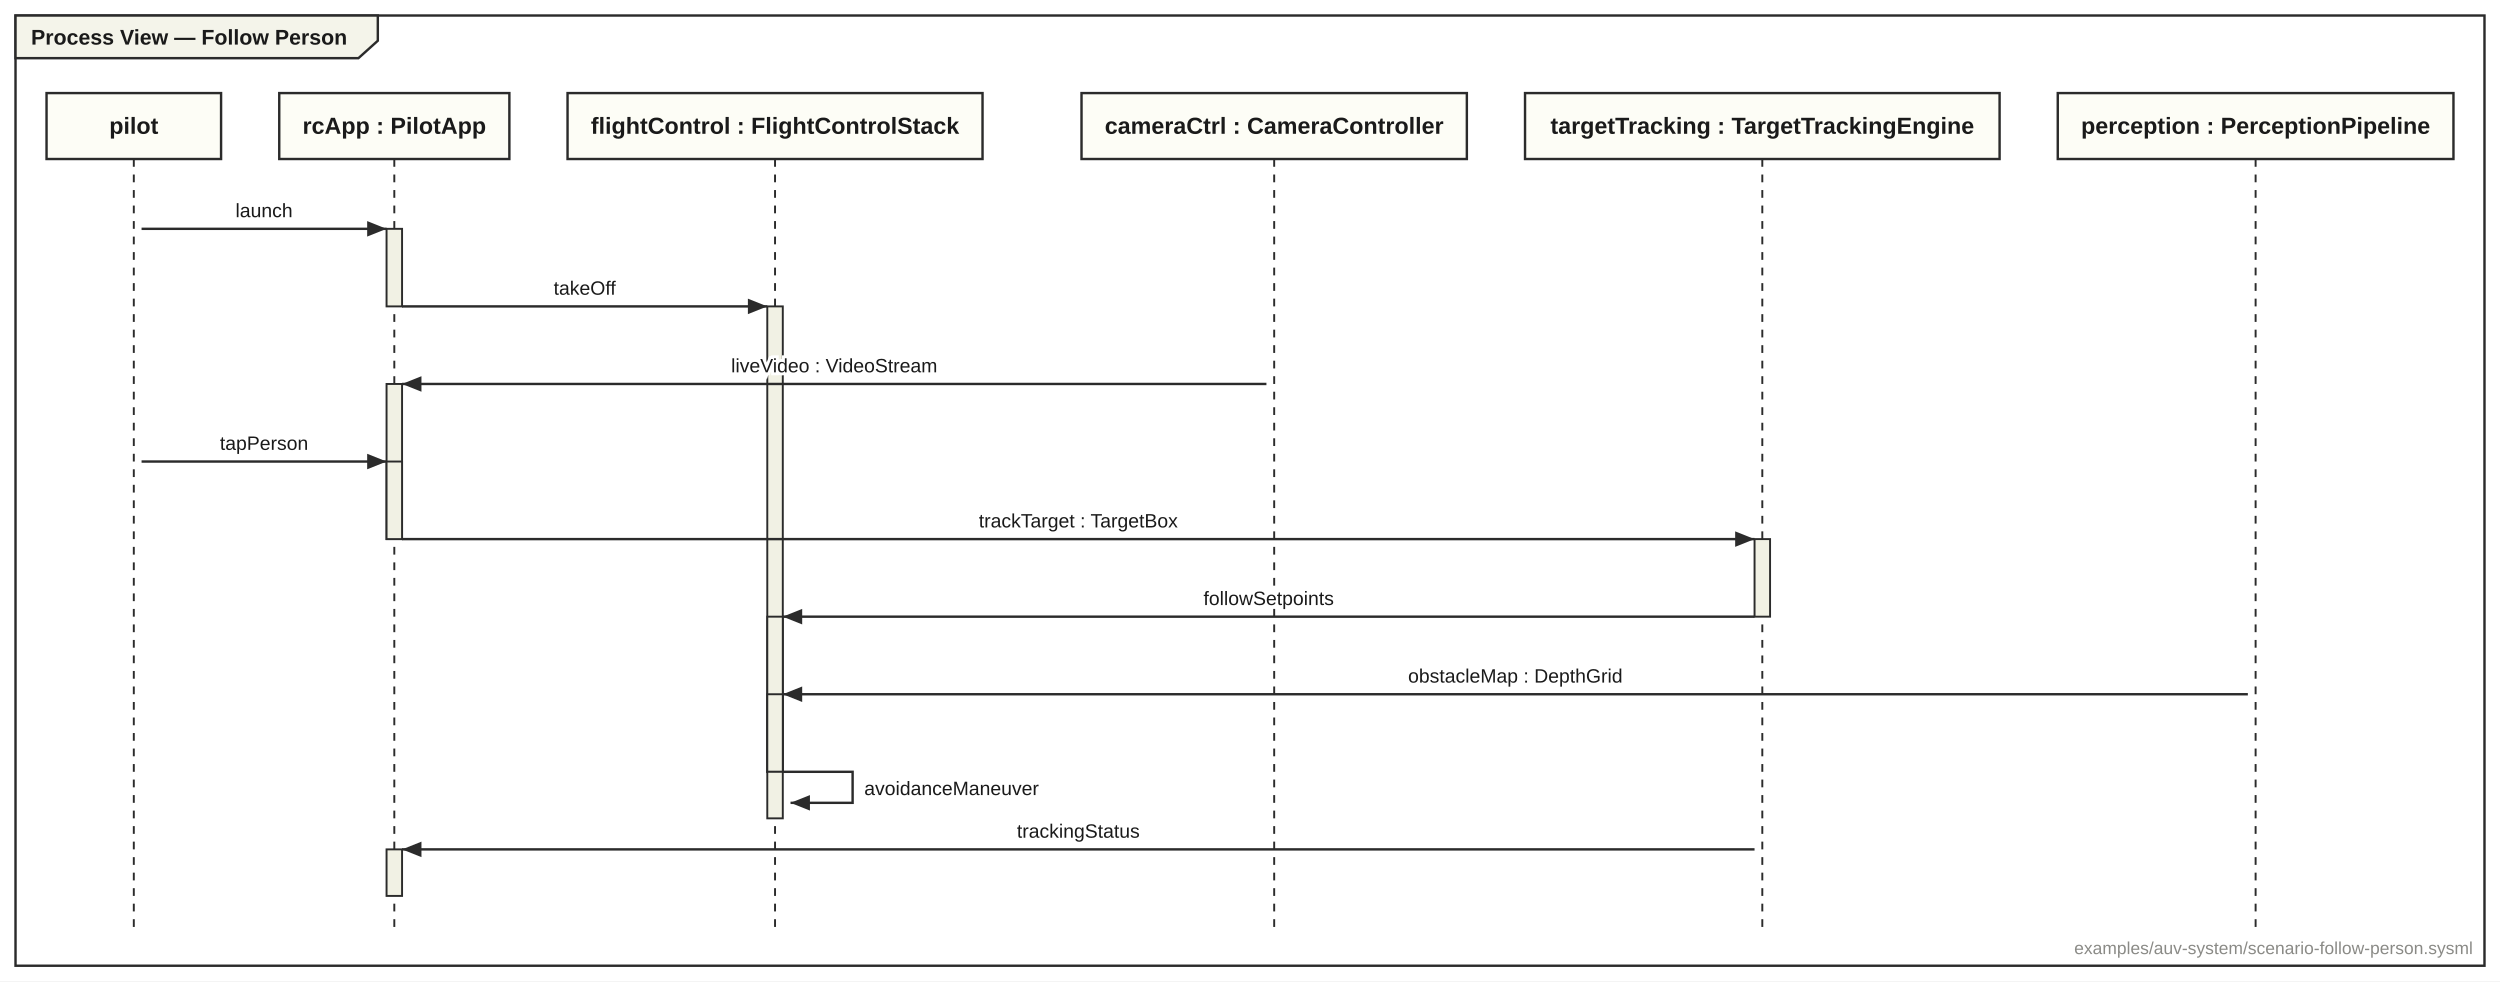
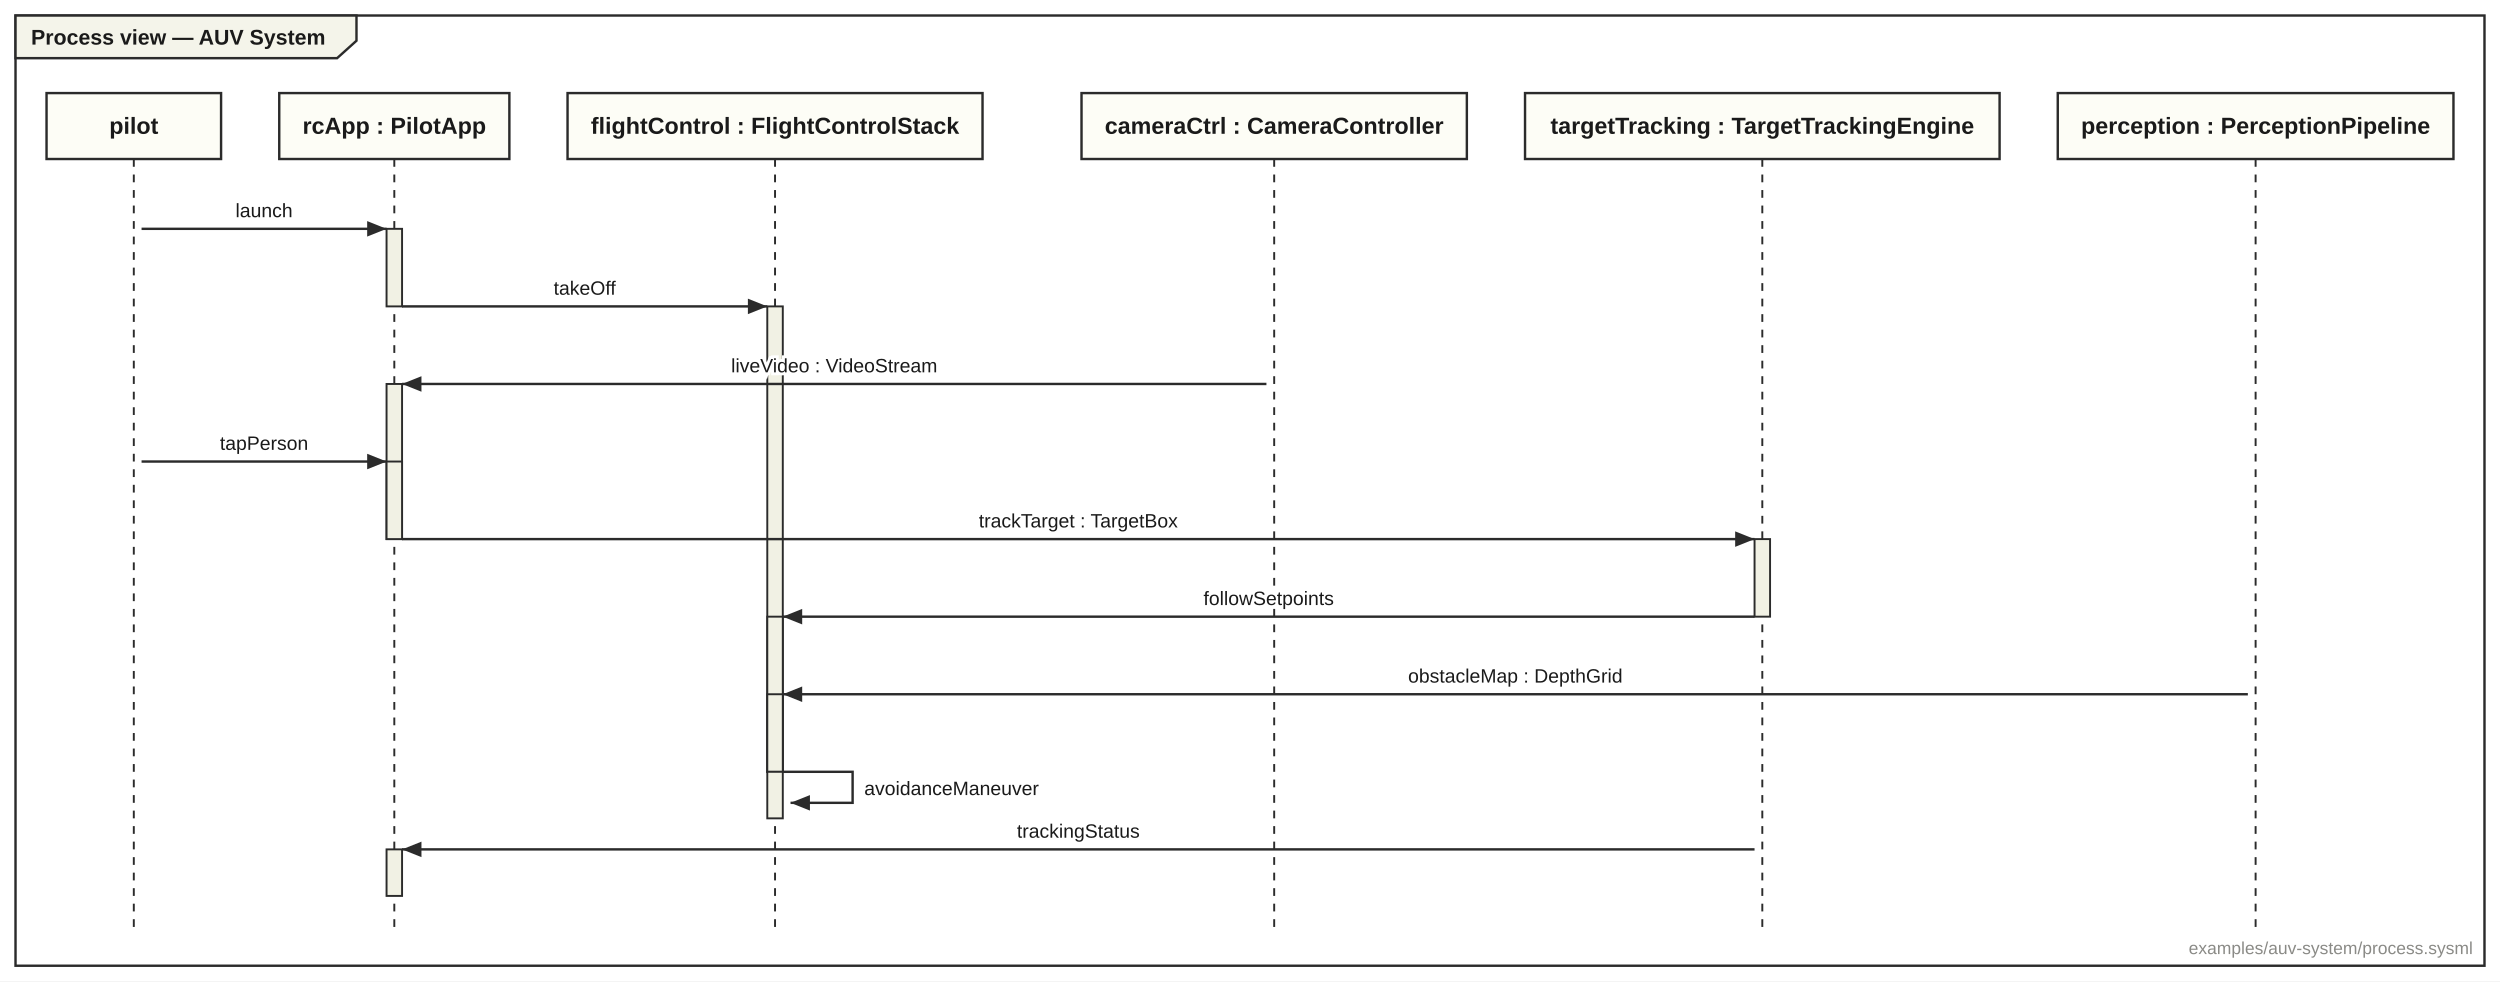
<svg xmlns="http://www.w3.org/2000/svg" width="1289.178" height="506" viewBox="0 0 1289.178 506" font-family="Arial, Helvetica, Segoe UI, sans-serif">
  <defs>
    <marker id="msgArrow" markerWidth="12" markerHeight="10" refX="10" refY="4" orient="auto" markerUnits="userSpaceOnUse">
      <path d="M0,0 L10,4 L0,8 z" fill="#2b2b2b" />
    </marker>
  </defs>
  <rect x="0" y="0" width="1289.178" height="506" fill="white" />
  <rect x="8" y="8" width="1273.178" height="490" fill="none" stroke="#2b2b2b" stroke-width="1.25" />
-   <path d="M8,8 L8,30 L184.829,30 L194.829,21 L194.829,8 Z" fill="#f4f4ea" stroke="#2b2b2b" stroke-width="1.25" />
-   <text x="16" y="23" font-size="11" font-weight="600" fill="#1a1a1a">Process View — Follow Person</text>
-   <text x="1275.178" y="492" text-anchor="end" font-size="9" fill="#8a8a86">examples/auv-system/scenario-follow-person.sysml</text>
+   <path d="M8,8 L8,30 L173.829,30 L183.829,21 L183.829,8 Z" fill="#f4f4ea" stroke="#2b2b2b" stroke-width="1.25" />
+   <text x="16" y="23" font-size="11" font-weight="600" fill="#1a1a1a">Process view — AUV System</text>
+   <text x="1275.178" y="492" text-anchor="end" font-size="9" fill="#8a8a86">examples/auv-system/process.sysml</text>
  <g>
    <rect x="24" y="48" width="90" height="34" fill="#fdfdf6" stroke="#2b2b2b" stroke-width="1.25" />
    <text x="69" y="69" text-anchor="middle" font-size="12" font-weight="600" fill="#1a1a1a">pilot</text>
    <line x1="69" y1="82" x2="69" y2="478" stroke="#2b2b2b" stroke-width="1" stroke-dasharray="4 4" />
  </g>
  <g>
    <rect x="144" y="48" width="118.668" height="34" fill="#fdfdf6" stroke="#2b2b2b" stroke-width="1.25" />
    <text x="203.334" y="69" text-anchor="middle" font-size="12" font-weight="600" fill="#1a1a1a">rcApp : PilotApp</text>
    <line x1="203.334" y1="82" x2="203.334" y2="478" stroke="#2b2b2b" stroke-width="1" stroke-dasharray="4 4" />
  </g>
  <g>
    <rect x="292.668" y="48" width="213.996" height="34" fill="#fdfdf6" stroke="#2b2b2b" stroke-width="1.25" />
    <text x="399.666" y="69" text-anchor="middle" font-size="12" font-weight="600" fill="#1a1a1a">flightControl : FlightControlStack</text>
    <line x1="399.666" y1="82" x2="399.666" y2="478" stroke="#2b2b2b" stroke-width="1" stroke-dasharray="4 4" />
  </g>
  <g>
    <rect x="557.706" y="48" width="198.708" height="34" fill="#fdfdf6" stroke="#2b2b2b" stroke-width="1.25" />
    <text x="657.06" y="69" text-anchor="middle" font-size="12" font-weight="600" fill="#1a1a1a">cameraCtrl : CameraController</text>
    <line x1="657.06" y1="82" x2="657.06" y2="478" stroke="#2b2b2b" stroke-width="1" stroke-dasharray="4 4" />
  </g>
  <g>
    <rect x="786.414" y="48" width="244.716" height="34" fill="#fdfdf6" stroke="#2b2b2b" stroke-width="1.25" />
    <text x="908.772" y="69" text-anchor="middle" font-size="12" font-weight="600" fill="#1a1a1a">targetTracking : TargetTrackingEngine</text>
    <line x1="908.772" y1="82" x2="908.772" y2="478" stroke="#2b2b2b" stroke-width="1" stroke-dasharray="4 4" />
  </g>
  <g>
    <rect x="1061.13" y="48" width="204.048" height="34" fill="#fdfdf6" stroke="#2b2b2b" stroke-width="1.25" />
    <text x="1163.154" y="69" text-anchor="middle" font-size="12" font-weight="600" fill="#1a1a1a">perception : PerceptionPipeline</text>
    <line x1="1163.154" y1="82" x2="1163.154" y2="478" stroke="#2b2b2b" stroke-width="1" stroke-dasharray="4 4" />
  </g>
  <rect x="199.334" y="118" width="8" height="40" fill="#f1f1e4" stroke="#2b2b2b" stroke-width="1" />
  <rect x="395.666" y="158" width="8" height="240" fill="#f1f1e4" stroke="#2b2b2b" stroke-width="1" />
  <rect x="199.334" y="198" width="8" height="80" fill="#f1f1e4" stroke="#2b2b2b" stroke-width="1" />
  <rect x="199.334" y="238" width="8" height="40" fill="#f1f1e4" stroke="#2b2b2b" stroke-width="1" />
  <rect x="904.772" y="278" width="8" height="40" fill="#f1f1e4" stroke="#2b2b2b" stroke-width="1" />
  <rect x="395.666" y="318" width="8" height="80" fill="#f1f1e4" stroke="#2b2b2b" stroke-width="1" />
  <rect x="395.666" y="358" width="8" height="40" fill="#f1f1e4" stroke="#2b2b2b" stroke-width="1" />
  <rect x="395.666" y="398" width="8" height="24" fill="#f1f1e4" stroke="#2b2b2b" stroke-width="1" />
  <rect x="199.334" y="438" width="8" height="24" fill="#f1f1e4" stroke="#2b2b2b" stroke-width="1" />
  <g>
    <line x1="73" y1="118" x2="199.334" y2="118" stroke="#2b2b2b" stroke-width="1.25" marker-end="url(#msgArrow)" />
    <text x="136.167" y="112" text-anchor="middle" font-size="10" fill="#1a1a1a" paint-order="stroke" stroke="white" stroke-width="3">launch</text>
  </g>
  <g>
    <line x1="207.334" y1="158" x2="395.666" y2="158" stroke="#2b2b2b" stroke-width="1.25" marker-end="url(#msgArrow)" />
    <text x="301.5" y="152" text-anchor="middle" font-size="10" fill="#1a1a1a" paint-order="stroke" stroke="white" stroke-width="3">takeOff</text>
  </g>
  <g>
    <line x1="653.06" y1="198" x2="207.334" y2="198" stroke="#2b2b2b" stroke-width="1.25" marker-end="url(#msgArrow)" />
    <text x="430.197" y="192" text-anchor="middle" font-size="10" fill="#1a1a1a" paint-order="stroke" stroke="white" stroke-width="3">liveVideo : VideoStream</text>
  </g>
  <g>
    <line x1="73" y1="238" x2="199.334" y2="238" stroke="#2b2b2b" stroke-width="1.25" marker-end="url(#msgArrow)" />
    <text x="136.167" y="232" text-anchor="middle" font-size="10" fill="#1a1a1a" paint-order="stroke" stroke="white" stroke-width="3">tapPerson</text>
  </g>
  <g>
    <line x1="207.334" y1="278" x2="904.772" y2="278" stroke="#2b2b2b" stroke-width="1.25" marker-end="url(#msgArrow)" />
    <text x="556.053" y="272" text-anchor="middle" font-size="10" fill="#1a1a1a" paint-order="stroke" stroke="white" stroke-width="3">trackTarget : TargetBox</text>
  </g>
  <g>
    <line x1="904.772" y1="318" x2="403.666" y2="318" stroke="#2b2b2b" stroke-width="1.25" marker-end="url(#msgArrow)" />
    <text x="654.219" y="312" text-anchor="middle" font-size="10" fill="#1a1a1a" paint-order="stroke" stroke="white" stroke-width="3">followSetpoints</text>
  </g>
  <g>
    <line x1="1159.154" y1="358" x2="403.666" y2="358" stroke="#2b2b2b" stroke-width="1.25" marker-end="url(#msgArrow)" />
    <text x="781.41" y="352" text-anchor="middle" font-size="10" fill="#1a1a1a" paint-order="stroke" stroke="white" stroke-width="3">obstacleMap : DepthGrid</text>
  </g>
  <g>
    <polyline points="403.666,398 439.666,398 439.666,414 407.666,414" fill="none" stroke="#2b2b2b" stroke-width="1.25" marker-end="url(#msgArrow)" />
    <text x="445.666" y="410" font-size="10" fill="#1a1a1a">avoidanceManeuver</text>
  </g>
  <g>
    <line x1="904.772" y1="438" x2="207.334" y2="438" stroke="#2b2b2b" stroke-width="1.25" marker-end="url(#msgArrow)" />
    <text x="556.053" y="432" text-anchor="middle" font-size="10" fill="#1a1a1a" paint-order="stroke" stroke="white" stroke-width="3">trackingStatus</text>
  </g>
</svg>
